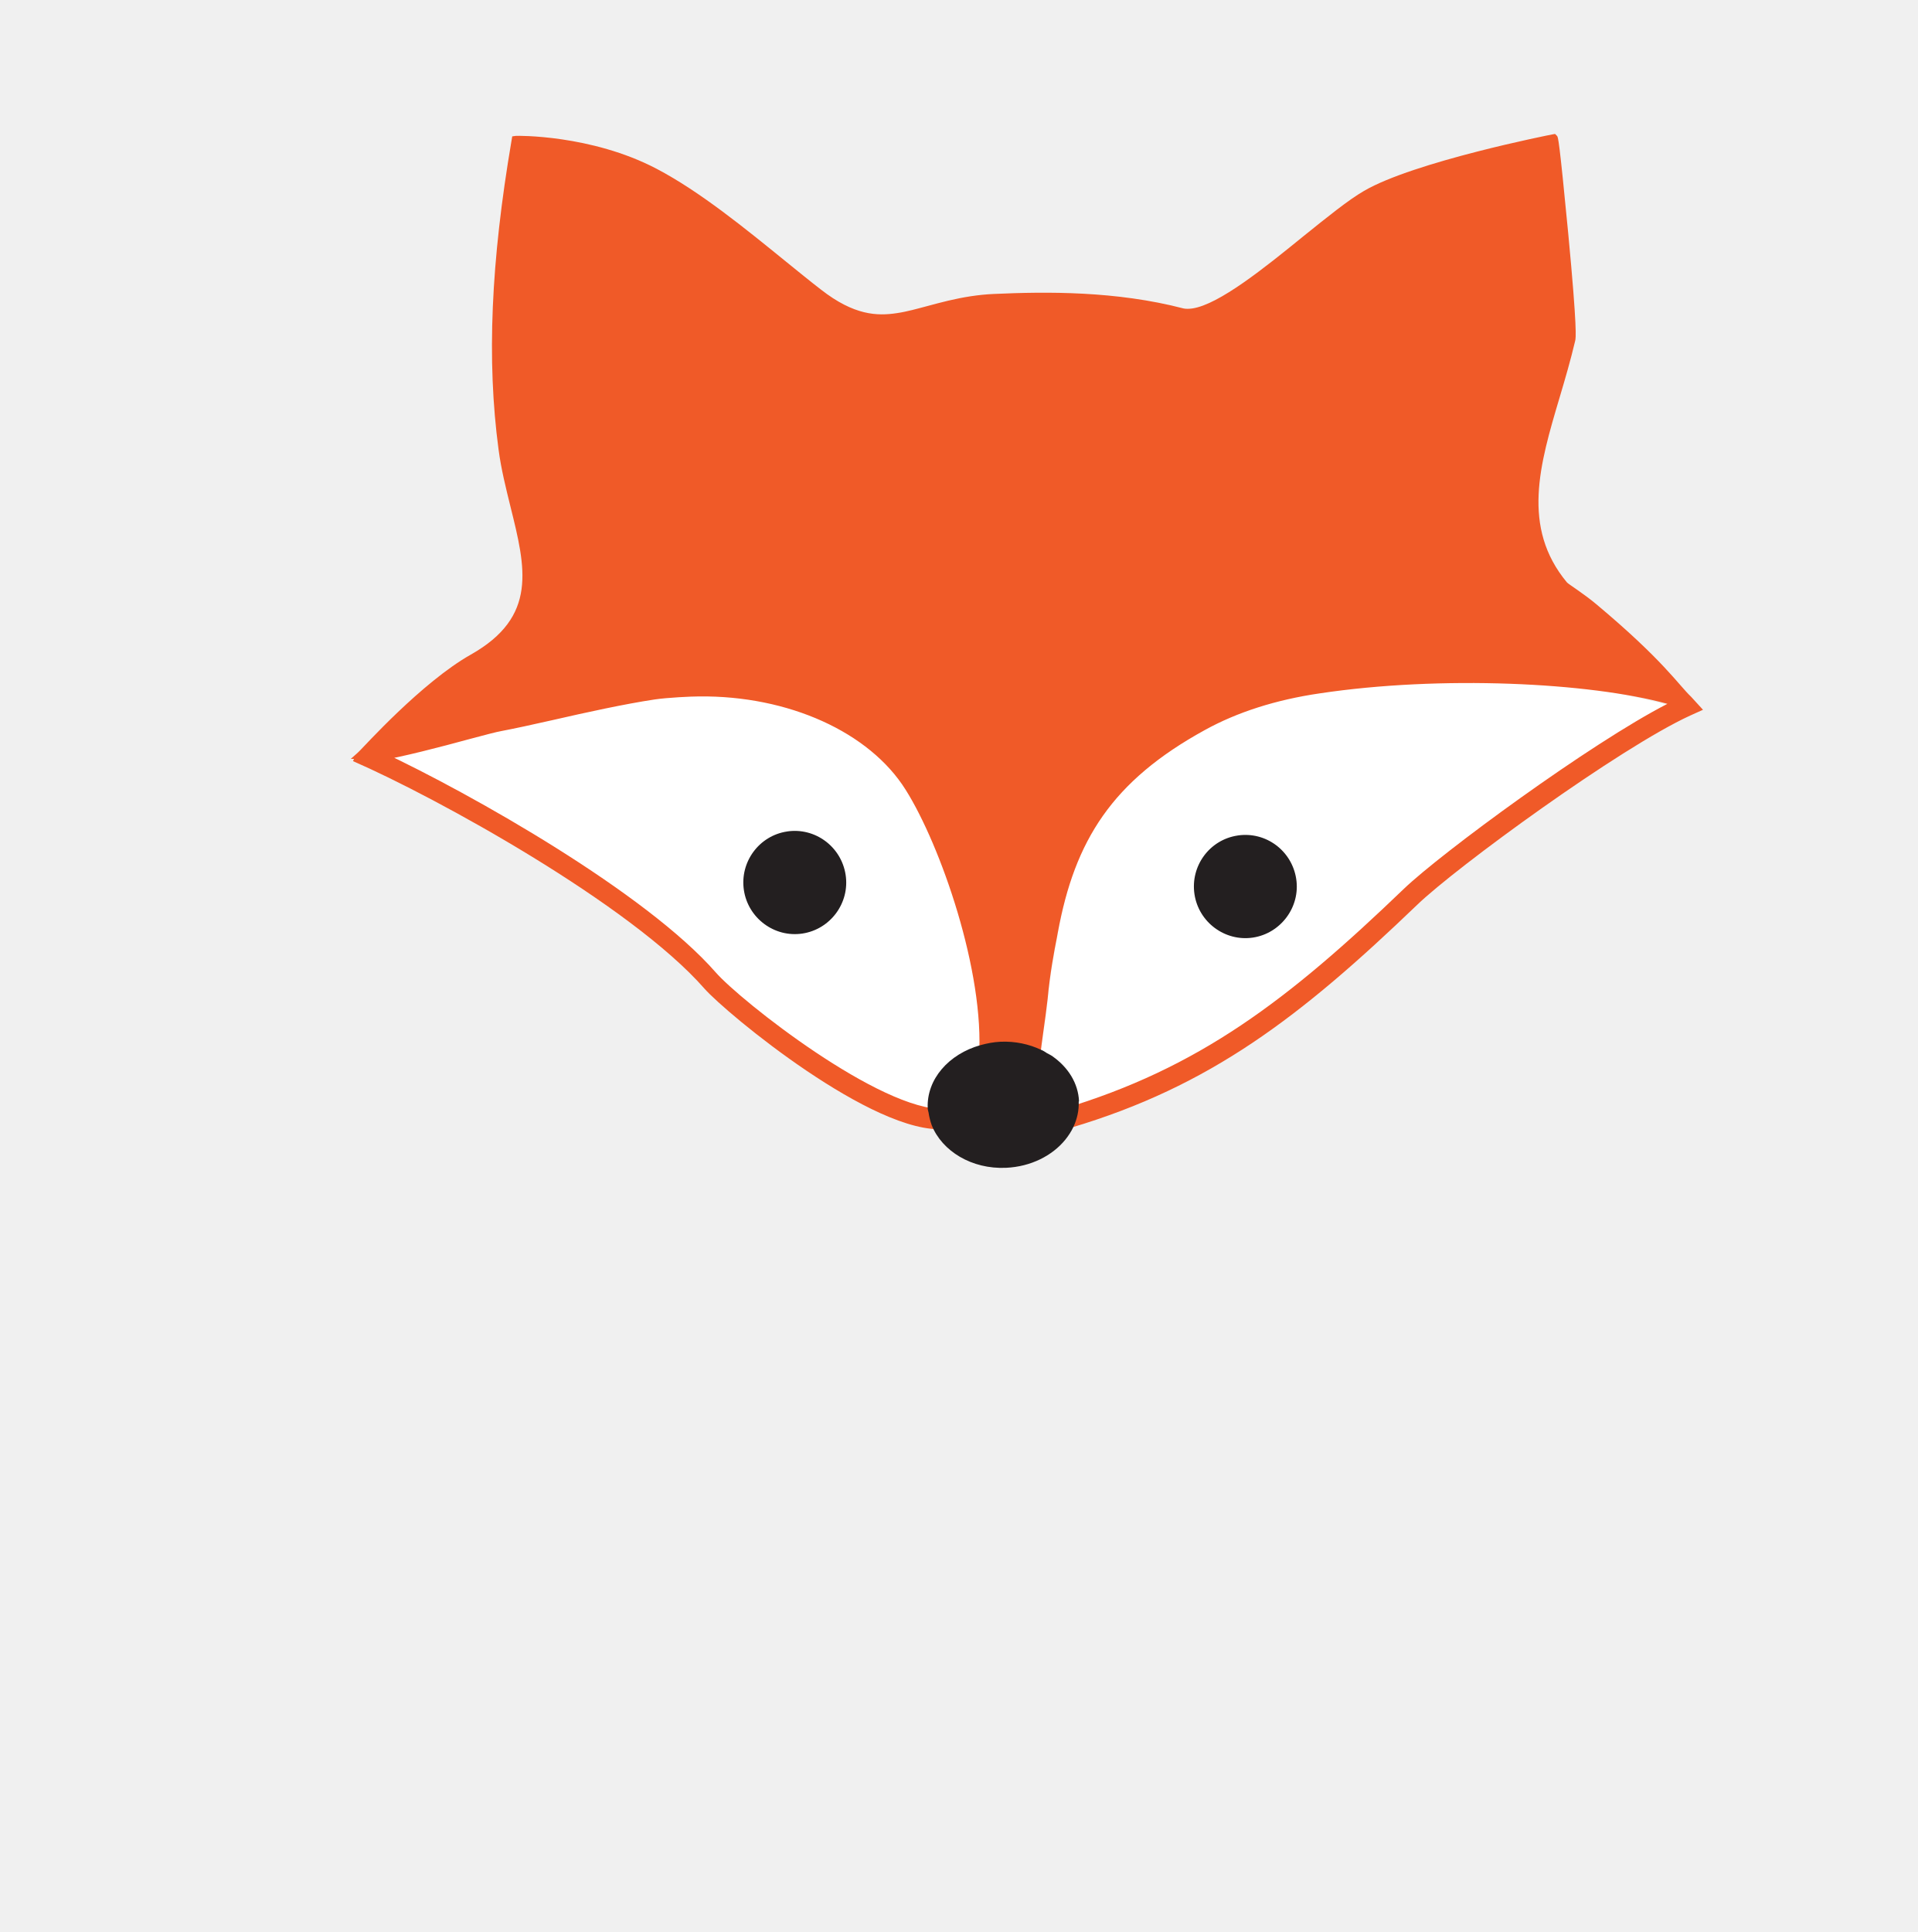
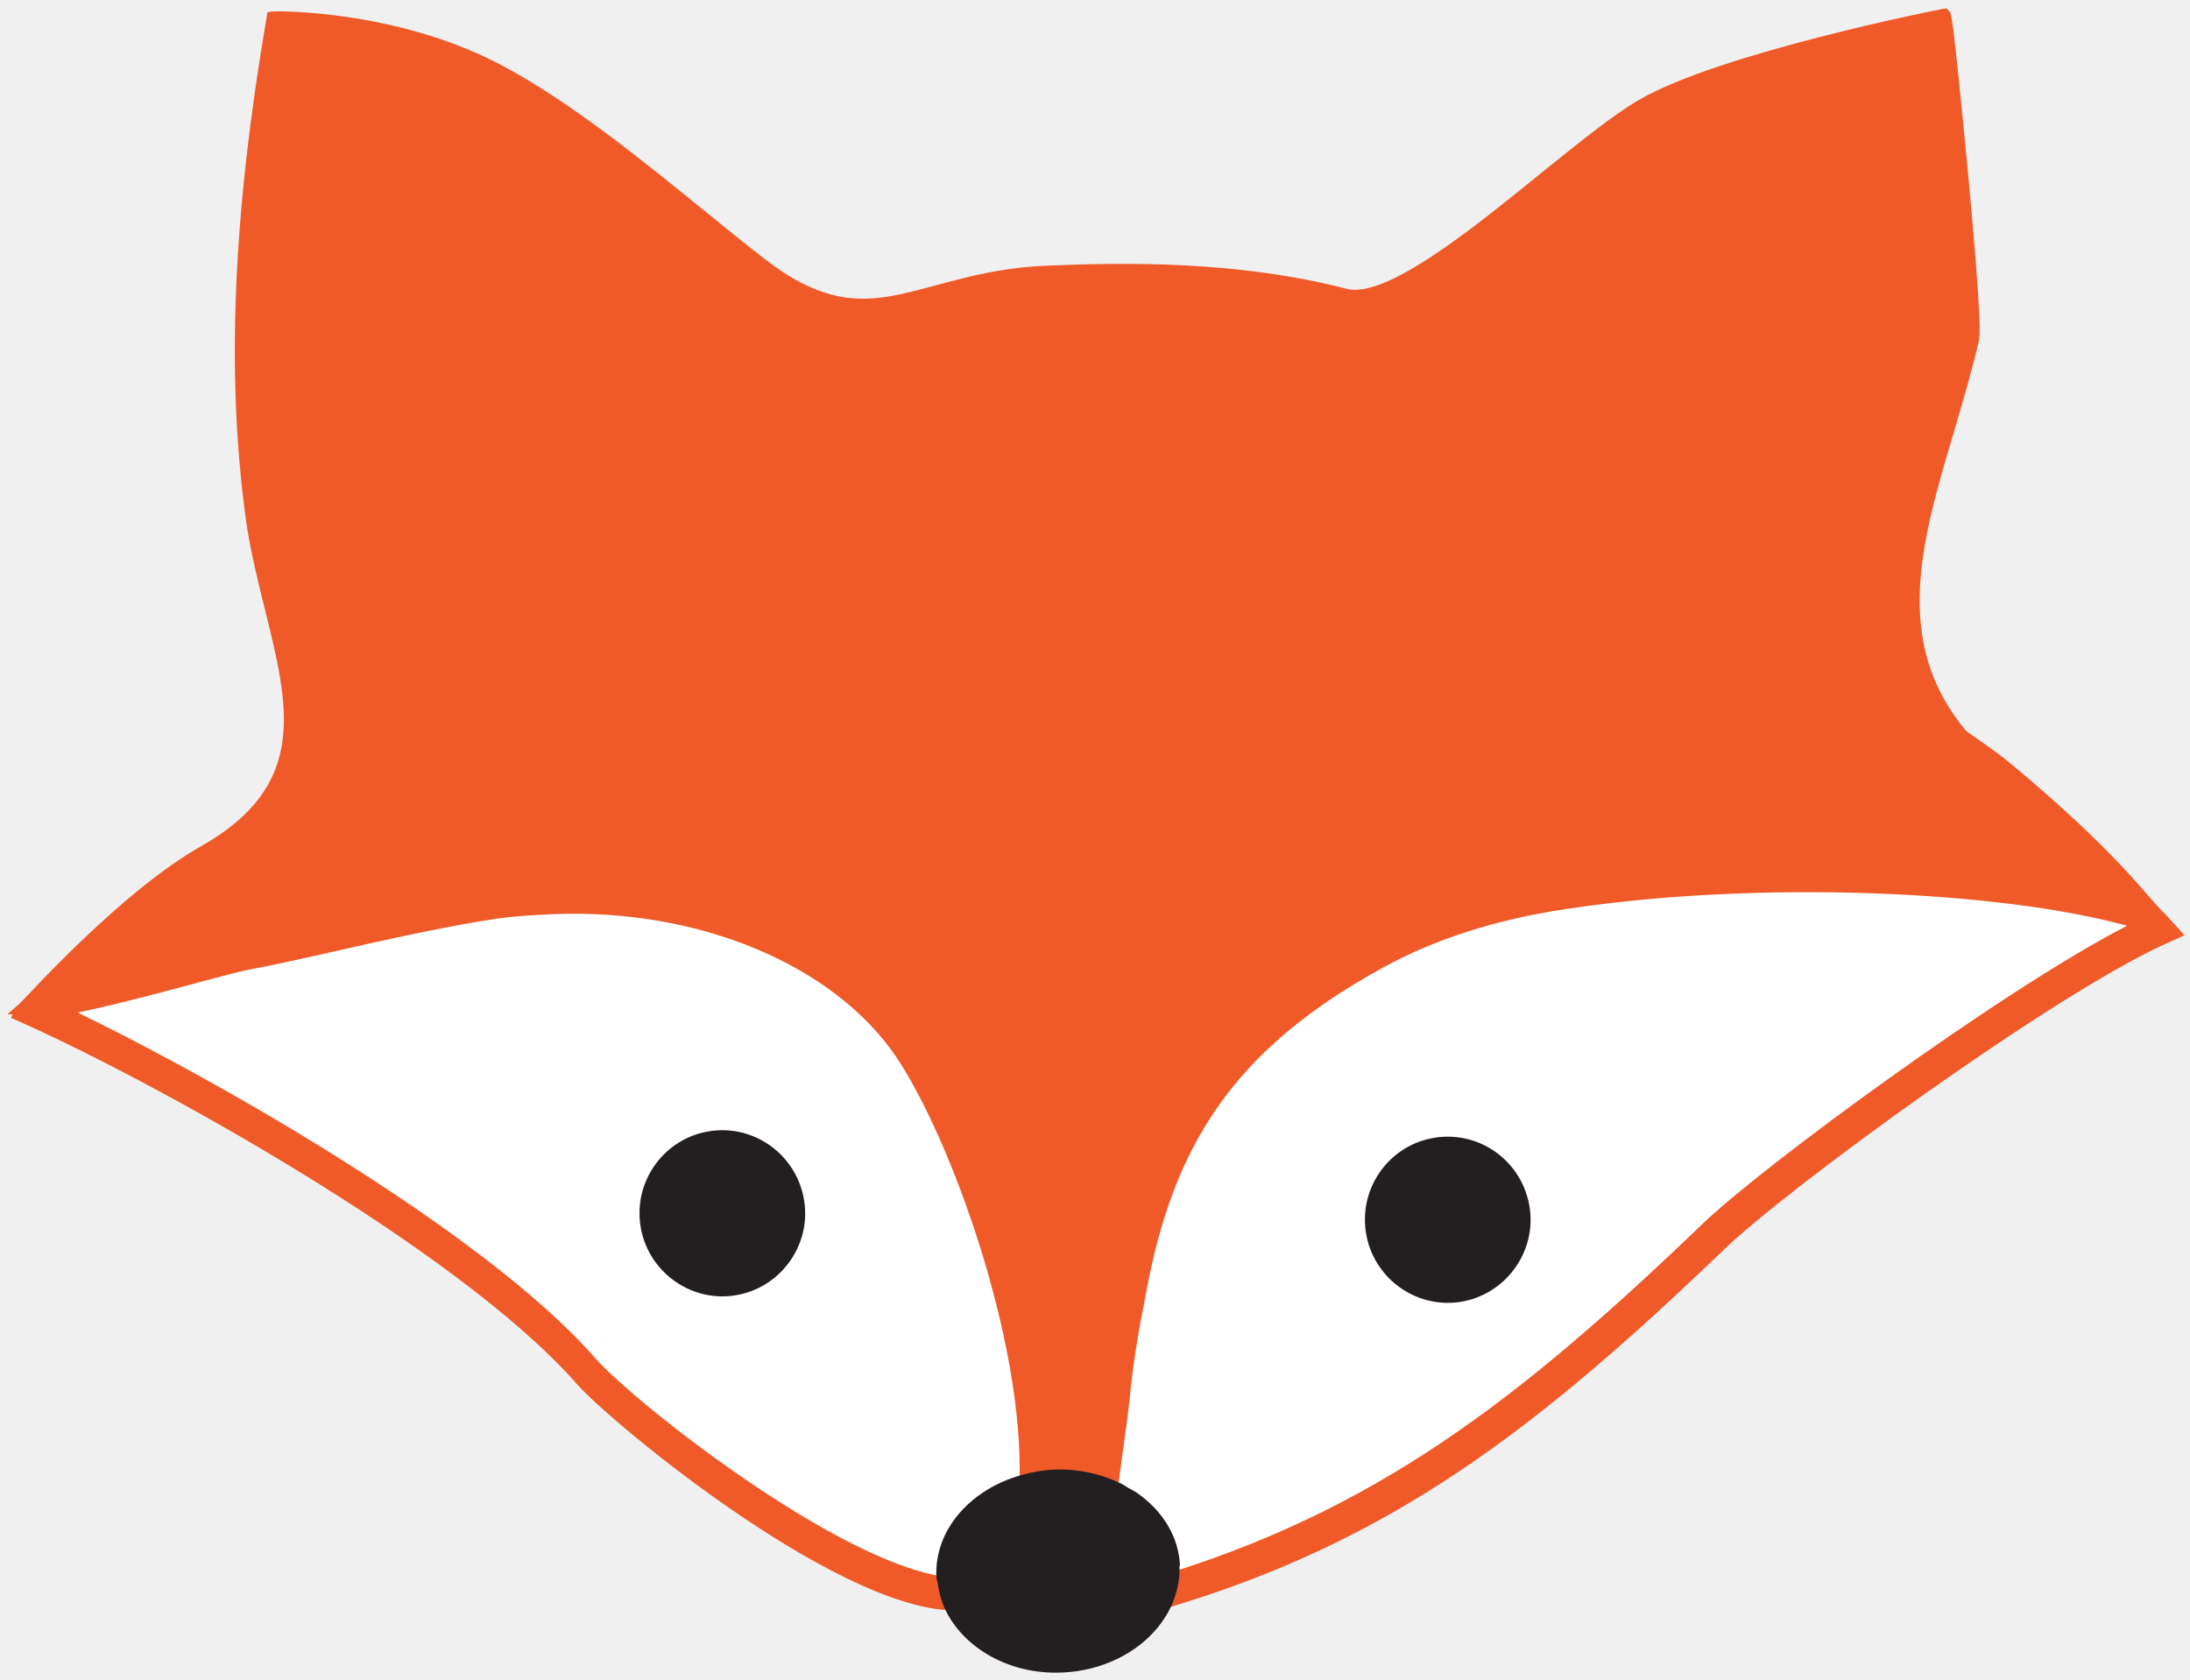
- <svg xmlns="http://www.w3.org/2000/svg" id="a" width="119.12" height="120.01" viewBox="0 0 119.12 120.01">
+ <svg xmlns="http://www.w3.org/2000/svg" id="a" width="84.5" height="64.8" viewBox="21.5 8.0 84.5 64.8">
  <path d="M23.47,47.28c5.7,2.67,16.49,8.8,20.8,13.72,1.6,1.83,10.78,9.06,14.57,8.49h0c.59-.09,1.02-.36,1.27-.85,2.67-4.88-1.26-16.05-3.84-20.14-2.26-3.58-8.13-5.86-13.68-5.8-.48,0-1.12.07-1.92.19-1.87.28-4.24.81-6.33,1.28-1.29.28-2.4.53-3.18.68-.3.04-1.07.26-1.99.5-1.77.48-4.17,1.68-5.7,1.92h0Z" style="fill:#fff;" />
  <path d="M83.11,42.24c-2.73.41-6.54,1.17-8.54,2.28-5.74,3.16-7.79,7.68-8.85,13.42l-.05.28c-.16.85-.43,2.28-.58,3.83-.06.65-.16,1.34-.27,2.06-.3,2.08-.64,4.44.1,5.19.28.28.75.32,1.4.11,8.54-2.55,14.05-6.78,21.24-13.69,2.32-2.24,11.89-9.32,16.65-11.77-4.85-1.34-13.6-2.86-21.12-1.73h0s0,0,0,0Z" style="fill:#fff;" />
  <path d="M105.05,43.28c-.8-.76-1.72-2.26-5.89-5.75-.8-.67-1.71-1.23-1.82-1.35-2.85-3.43-1.69-7.34-.46-11.48.34-1.14.69-2.34.97-3.53.04-.16.14-.62-.43-6.65-.57-5.94-.63-6.01-.7-6.08l-.12-.12-.17.03c-.08.01-8.61,1.7-11.7,3.51-.97.56-2.3,1.64-3.72,2.78-2.47,2.01-5.28,4.27-6.94,4.52-.22.03-.4.03-.55,0-4.18-1.09-8.5-1.05-11.79-.9-.47.02-.94.07-1.41.14-1,.15-1.89.39-2.67.6-.68.18-1.31.36-1.93.45-1.24.19-2.67.14-4.72-1.46-.69-.53-1.42-1.13-2.2-1.76-2.49-2.02-5.3-4.32-8-5.74-4.07-2.14-8.71-2.06-8.75-2.05l-.23.03-.04.24c-1.29,7.57-1.55,13.67-.81,19.21.16,1.22.46,2.41.74,3.55.95,3.82,1.7,6.84-2.46,9.19-3.05,1.72-6.7,5.79-6.86,5.93l-.12.12-.13.12-.35.31h.2s-.06.14-.06.14c5.15,2.24,17.24,8.89,21.83,14.13,1.37,1.55,10.54,9.13,14.96,8.72-.1-.21.01-1.01-.04-1.24-3.96.14-12.68-6.72-14.23-8.5-4.31-4.92-15.1-11.05-20.8-13.72l-.19.6c1.54-.25,3.94-.88,5.7-1.36.9-.24,1.69-.45,1.99-.5.79-.15,1.9-.39,3.18-.68,2.09-.48,4.47-1,6.33-1.28.8-.12,2.29-.19,2.77-.19,5.54-.06,10.58,2.21,12.83,5.8,2.15,3.41,4.93,11.32,4.55,16.68.31-.13.64-.23,1.01-.28.75-.11,1.48-.03,2.13.2.12.04.22.1.32.14h0c.1.05.2.08.3.14.07-.61.16-1.23.24-1.84.1-.72.2-1.42.27-2.06.14-1.55.41-2.98.58-3.83l.05-.28c1.06-5.75,3.38-9.42,9.13-12.58,2.01-1.11,4.41-1.88,7.14-2.28h0c7.52-1.13,16.75-.68,21.6.65-4.76,2.44-14.03,9.25-16.37,11.49-7.19,6.91-12.72,11.14-21.24,13.69-.11.04.1-.01,0,0-.08.25-.13,1.03-.27,1.26.1,0,.2.03.31.01h0c.16-.02.33-.06.52-.12,8.66-2.58,14.24-6.87,21.51-13.85,2.44-2.35,12.57-9.74,16.95-11.75l.8-.36M22.07,46.98h0Z" style="fill:#f05a28;" />
  <path d="M76.88,51.9c-1.74.26-2.94,1.89-2.68,3.64s1.9,2.96,3.63,2.7,2.96-1.9,2.69-3.65-1.89-2.96-3.65-2.69Z" style="fill:#231f20;" />
  <path d="M48.89,51.65c-1.74.26-2.94,1.9-2.68,3.64s1.89,2.96,3.63,2.7,2.96-1.9,2.69-3.65-1.9-2.96-3.65-2.69Z" style="fill:#231f20;" />
  <path d="M67.03,68.42c-.05-1.14-.68-2.12-1.64-2.8-.11-.08-.22-.13-.35-.2-.12-.08-.24-.16-.37-.21-.74-.35-1.6-.54-2.52-.5-.43.02-.84.1-1.24.21-1.97.55-3.36,2.12-3.28,3.92,0,.08.03.18.05.26.04.27.11.55.2.8.64,1.6,2.48,2.74,4.62,2.64,1.53-.07,2.87-.75,3.68-1.75.2-.25.37-.51.5-.79.23-.49.35-1.02.33-1.58h.01Z" style="fill:#231f20;" />
</svg>
